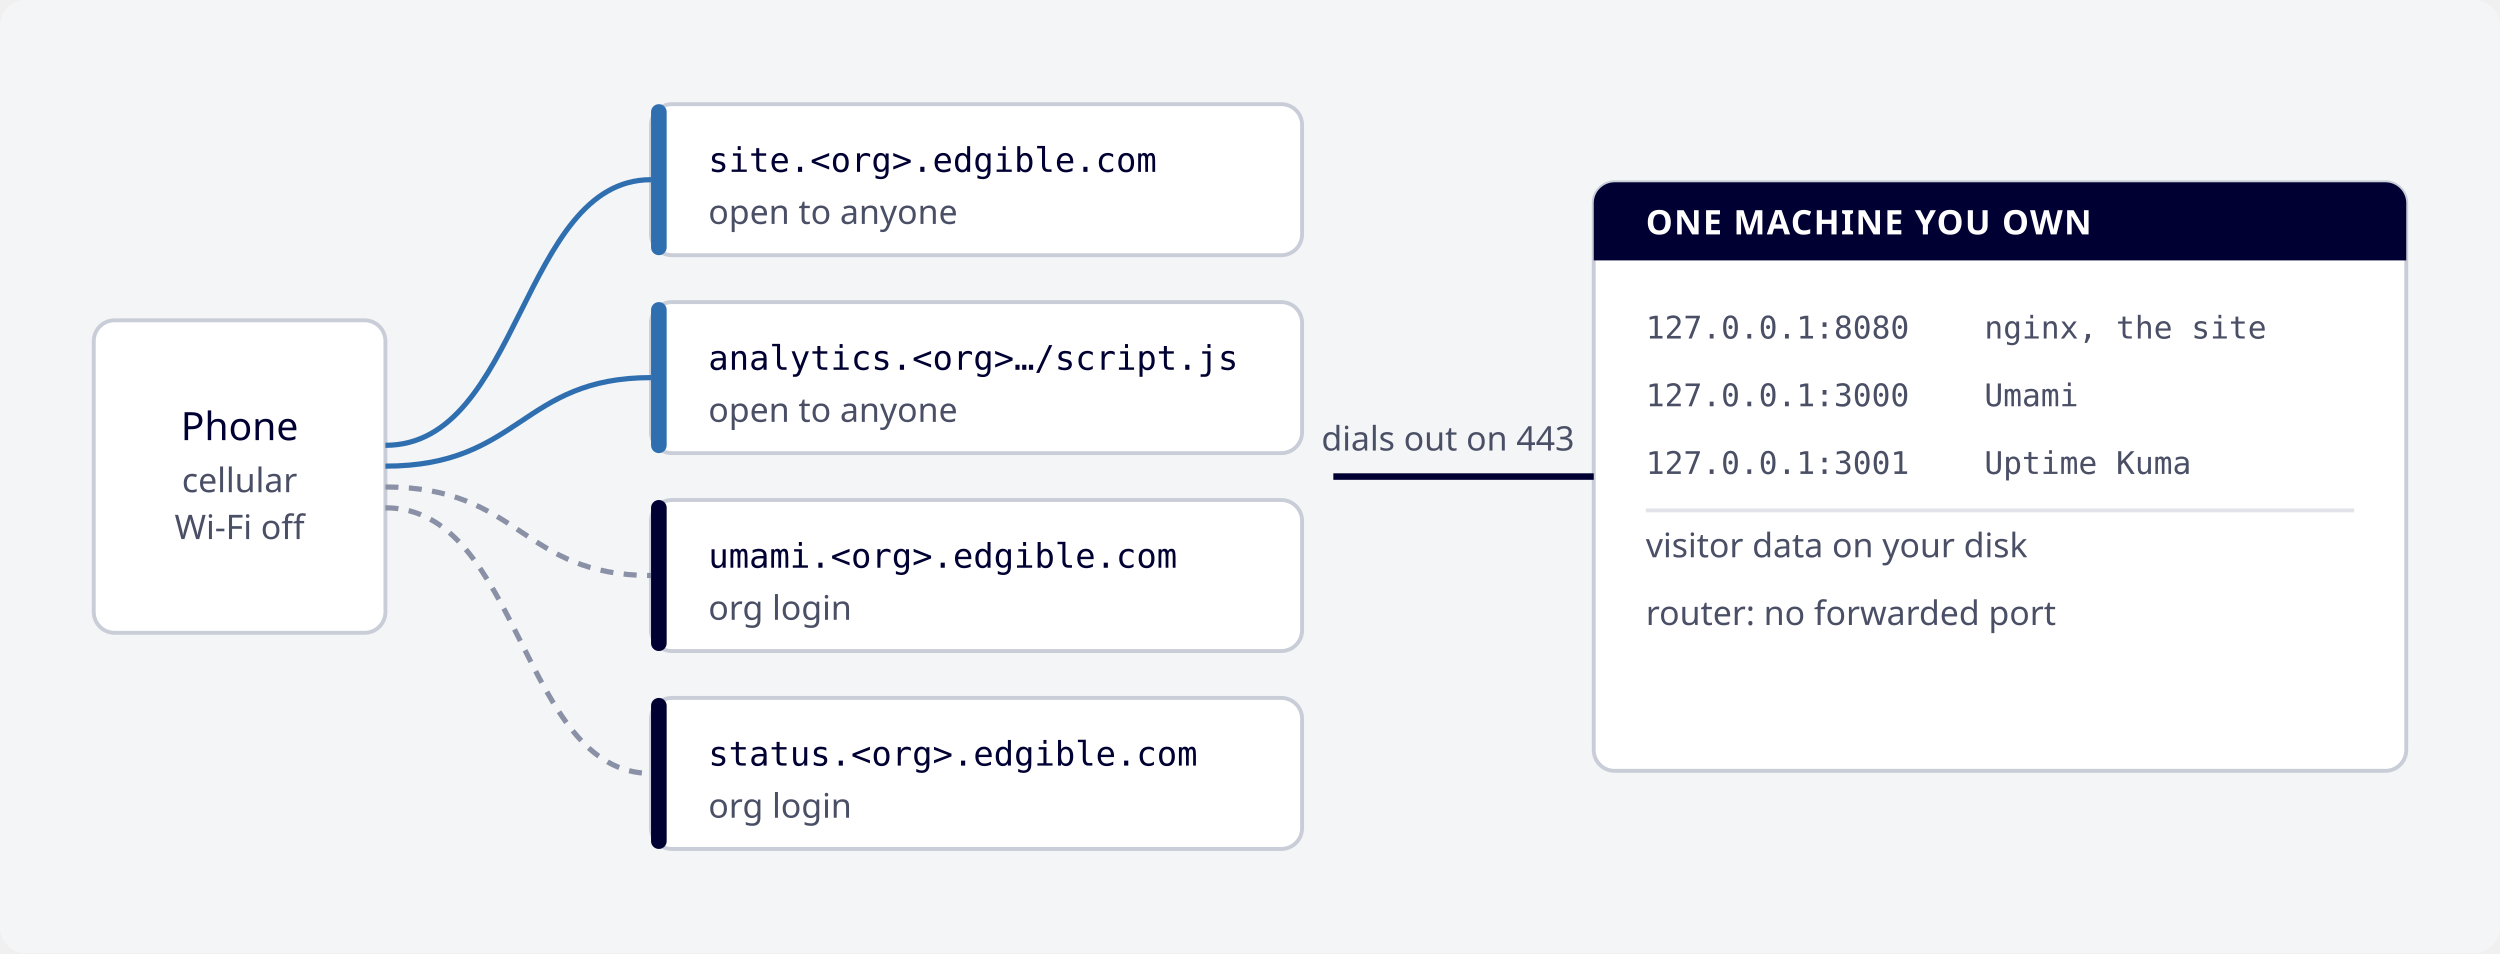
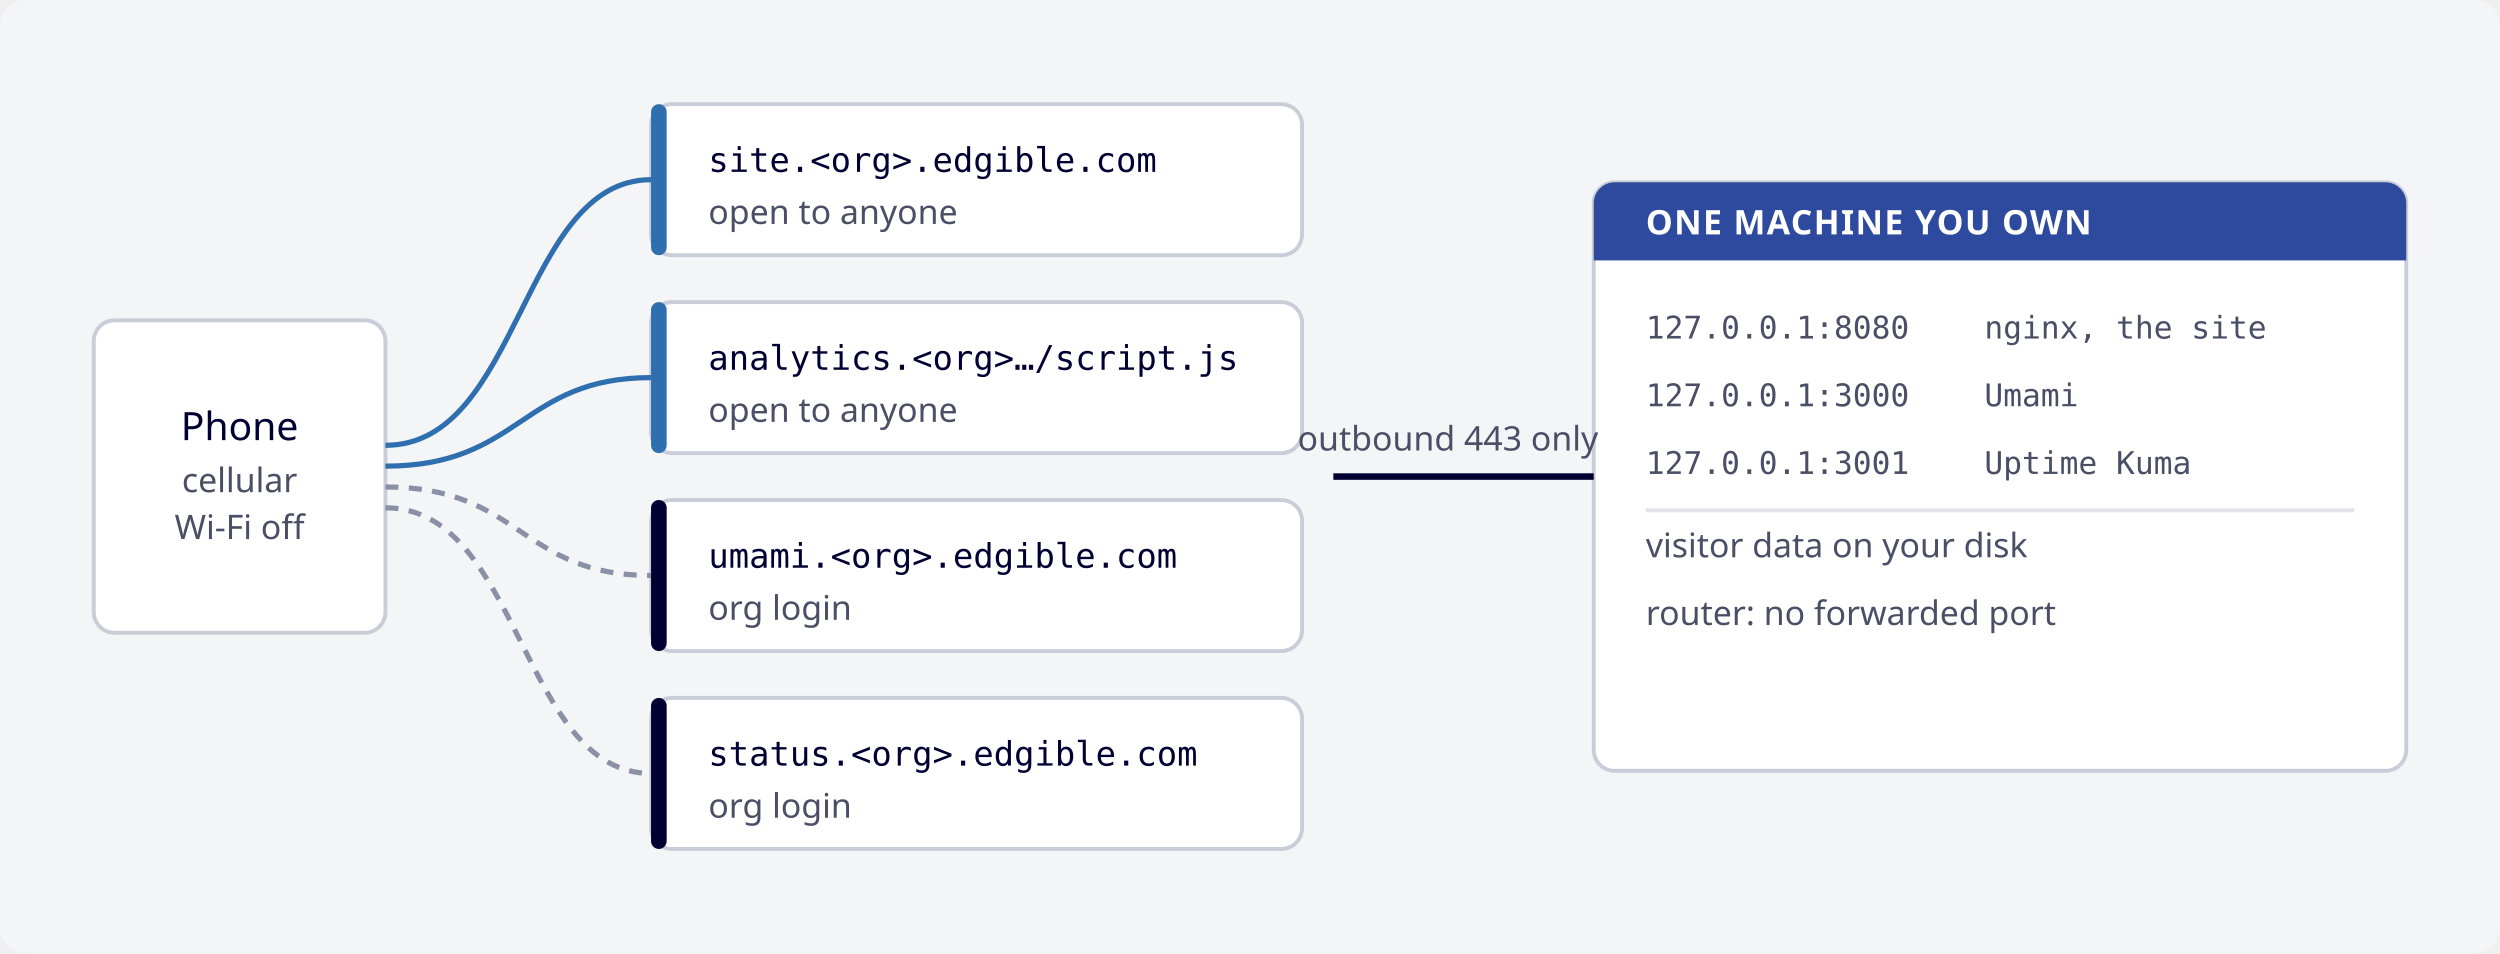
<svg xmlns="http://www.w3.org/2000/svg" viewBox="0 0 960 366" width="960" height="366" role="img" aria-labelledby="t d">
  <style>.label{font-family:Jost,system-ui,sans-serif;font-size:15px;fill:#000033}.small{font-family:Jost,system-ui,sans-serif;font-size:13px;fill:#4a4f66}.mono{font-family:Iosevka,ui-monospace,monospace;font-size:13px;fill:#000033}.monoxs{font-family:Iosevka,ui-monospace,monospace;font-size:12px;fill:#4a4f66}.head{font-family:Jost,system-ui,sans-serif;font-size:13px;font-weight:600;fill:#ffffff;letter-spacing:.04em}.card{fill:#ffffff;stroke:#c9cdd8;stroke-width:1.5}</style>
  <rect x="0" y="0" width="960" height="366" rx="10" fill="#f4f5f7" />
  <rect class="card" x="36" y="123" width="112" height="120" rx="8" />
  <text class="label" x="92" y="169" text-anchor="middle">Phone</text>
  <text class="small" x="92" y="189" text-anchor="middle">cellular</text>
  <text class="small" x="92" y="207" text-anchor="middle">Wi-Fi off</text>
  <rect class="card" x="250" y="40" width="250" height="58" rx="8" />
  <rect x="250" y="40" width="6" height="58" rx="3" fill="#2f6fb0" />
  <text class="mono" x="272" y="66">site.&lt;org&gt;.edgible.com</text>
  <text class="small" x="272" y="86">open to anyone</text>
  <path d="M148 171 C 200 171, 200 69, 250 69" fill="none" stroke="#2f6fb0" stroke-width="2" />
  <rect class="card" x="250" y="116" width="250" height="58" rx="8" />
  <rect x="250" y="116" width="6" height="58" rx="3" fill="#2f6fb0" />
  <text class="mono" x="272" y="142">analytics.&lt;org&gt;…/script.js</text>
  <text class="small" x="272" y="162">open to anyone</text>
  <path d="M148 179 C 200 179, 200 145, 250 145" fill="none" stroke="#2f6fb0" stroke-width="2" />
  <rect class="card" x="250" y="192" width="250" height="58" rx="8" />
  <rect x="250" y="192" width="6" height="58" rx="3" fill="#000033" />
  <text class="mono" x="272" y="218">umami.&lt;org&gt;.edgible.com</text>
  <text class="small" x="272" y="238">org login</text>
  <path d="M148 187 C 200 187, 200 221, 250 221" fill="none" stroke="#8a90a6" stroke-width="2" stroke-dasharray="5 4" />
  <rect class="card" x="250" y="268" width="250" height="58" rx="8" />
  <rect x="250" y="268" width="6" height="58" rx="3" fill="#000033" />
  <text class="mono" x="272" y="294">status.&lt;org&gt;.edgible.com</text>
  <text class="small" x="272" y="314">org login</text>
  <path d="M148 195 C 200 195, 200 297, 250 297" fill="none" stroke="#8a90a6" stroke-width="2" stroke-dasharray="5 4" />
  <rect class="card" x="612" y="70" width="312" height="226" rx="8" />
-   <path d="M620 70 h296 a8 8 0 0 1 8 8 v22 h-312 v-22 a8 8 0 0 1 8 -8 z" fill="#000033" />
+   <path d="M620 70 h296 a8 8 0 0 1 8 8 v22 h-312 v-22 a8 8 0 0 1 8 -8 z" fill="#2e4a9e" />
  <text class="head" x="632" y="90">ONE MACHINE YOU OWN</text>
  <text class="monoxs" x="632" y="130">127.0.0.1:8080</text>
  <text class="monoxs" x="762" y="130">nginx, the site</text>
  <text class="monoxs" x="632" y="156">127.0.0.1:3000</text>
  <text class="monoxs" x="762" y="156">Umami</text>
  <text class="monoxs" x="632" y="182">127.0.0.1:3001</text>
  <text class="monoxs" x="762" y="182">Uptime Kuma</text>
  <line x1="632" y1="196" x2="904" y2="196" stroke="#e0e3ea" stroke-width="1.5" />
  <text class="small" x="632" y="214">visitor data on your disk</text>
  <text class="small" x="632" y="240">router: no forwarded port</text>
  <path d="M612 183 H512" fill="none" stroke="#000033" stroke-width="2.5" />
-   <text class="small" x="556" y="173" text-anchor="middle">dials out on 443</text>
+   <text class="small" x="556" y="173" text-anchor="middle">outbound 443 only</text>
</svg>
